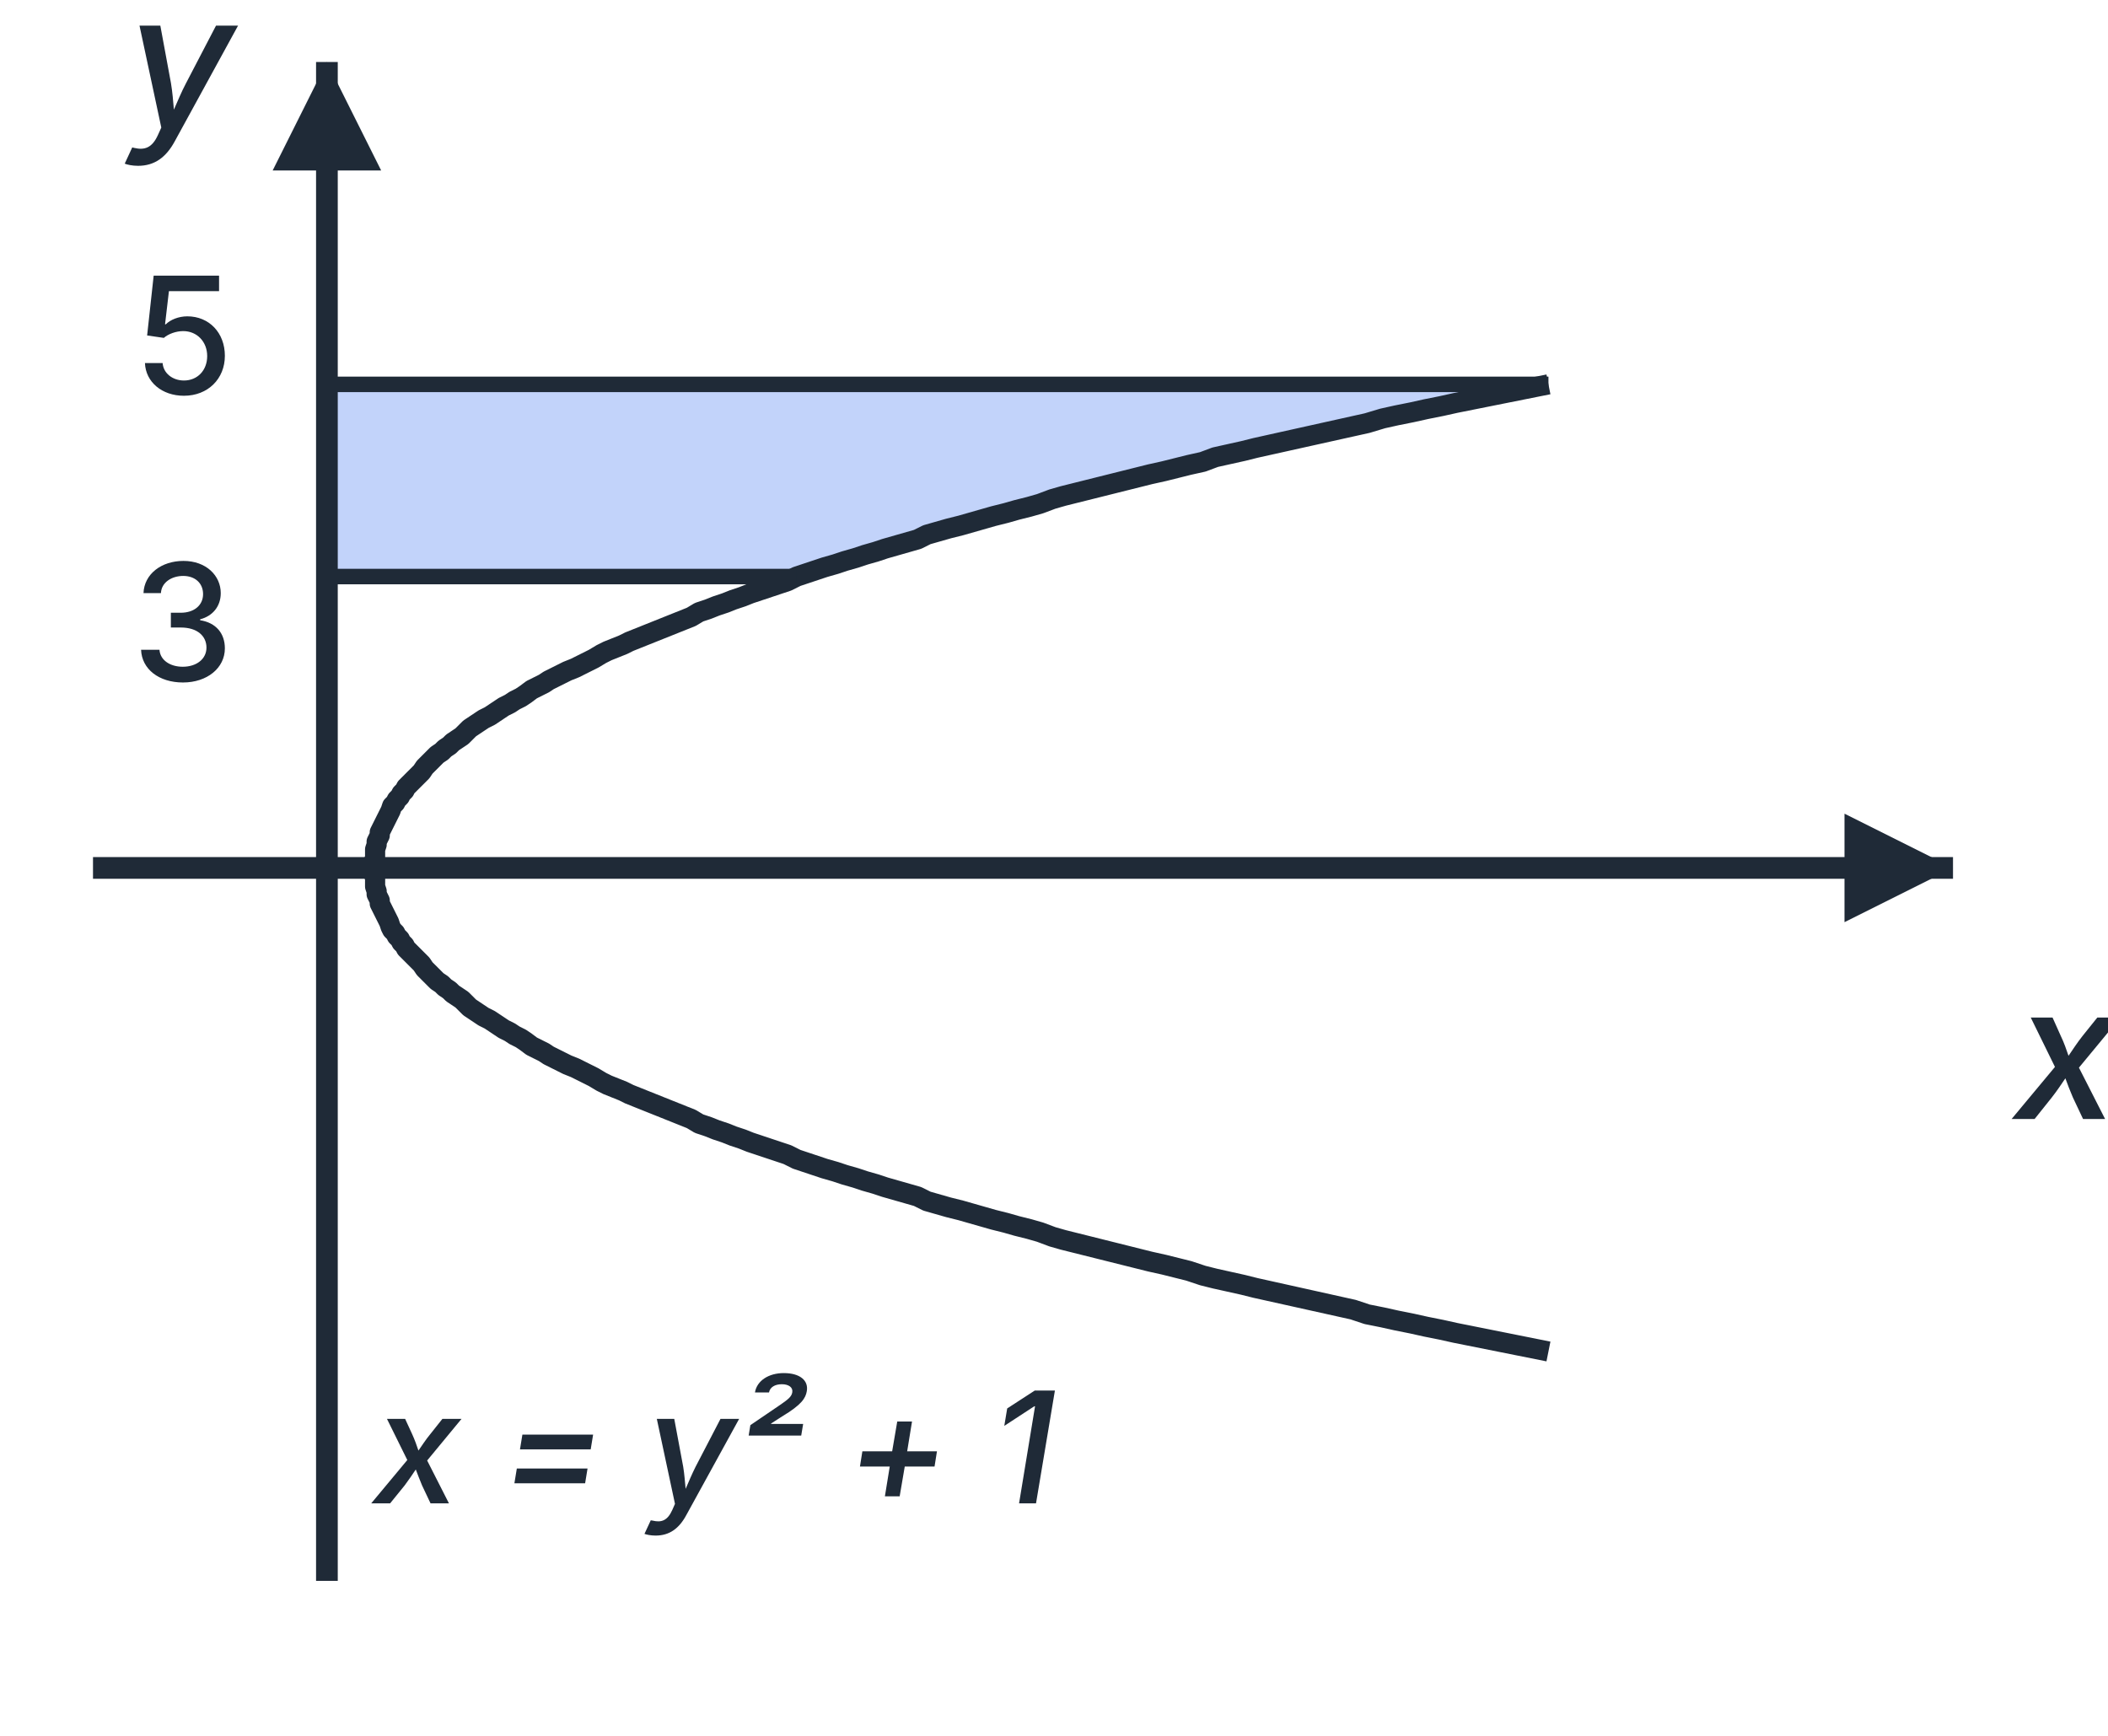
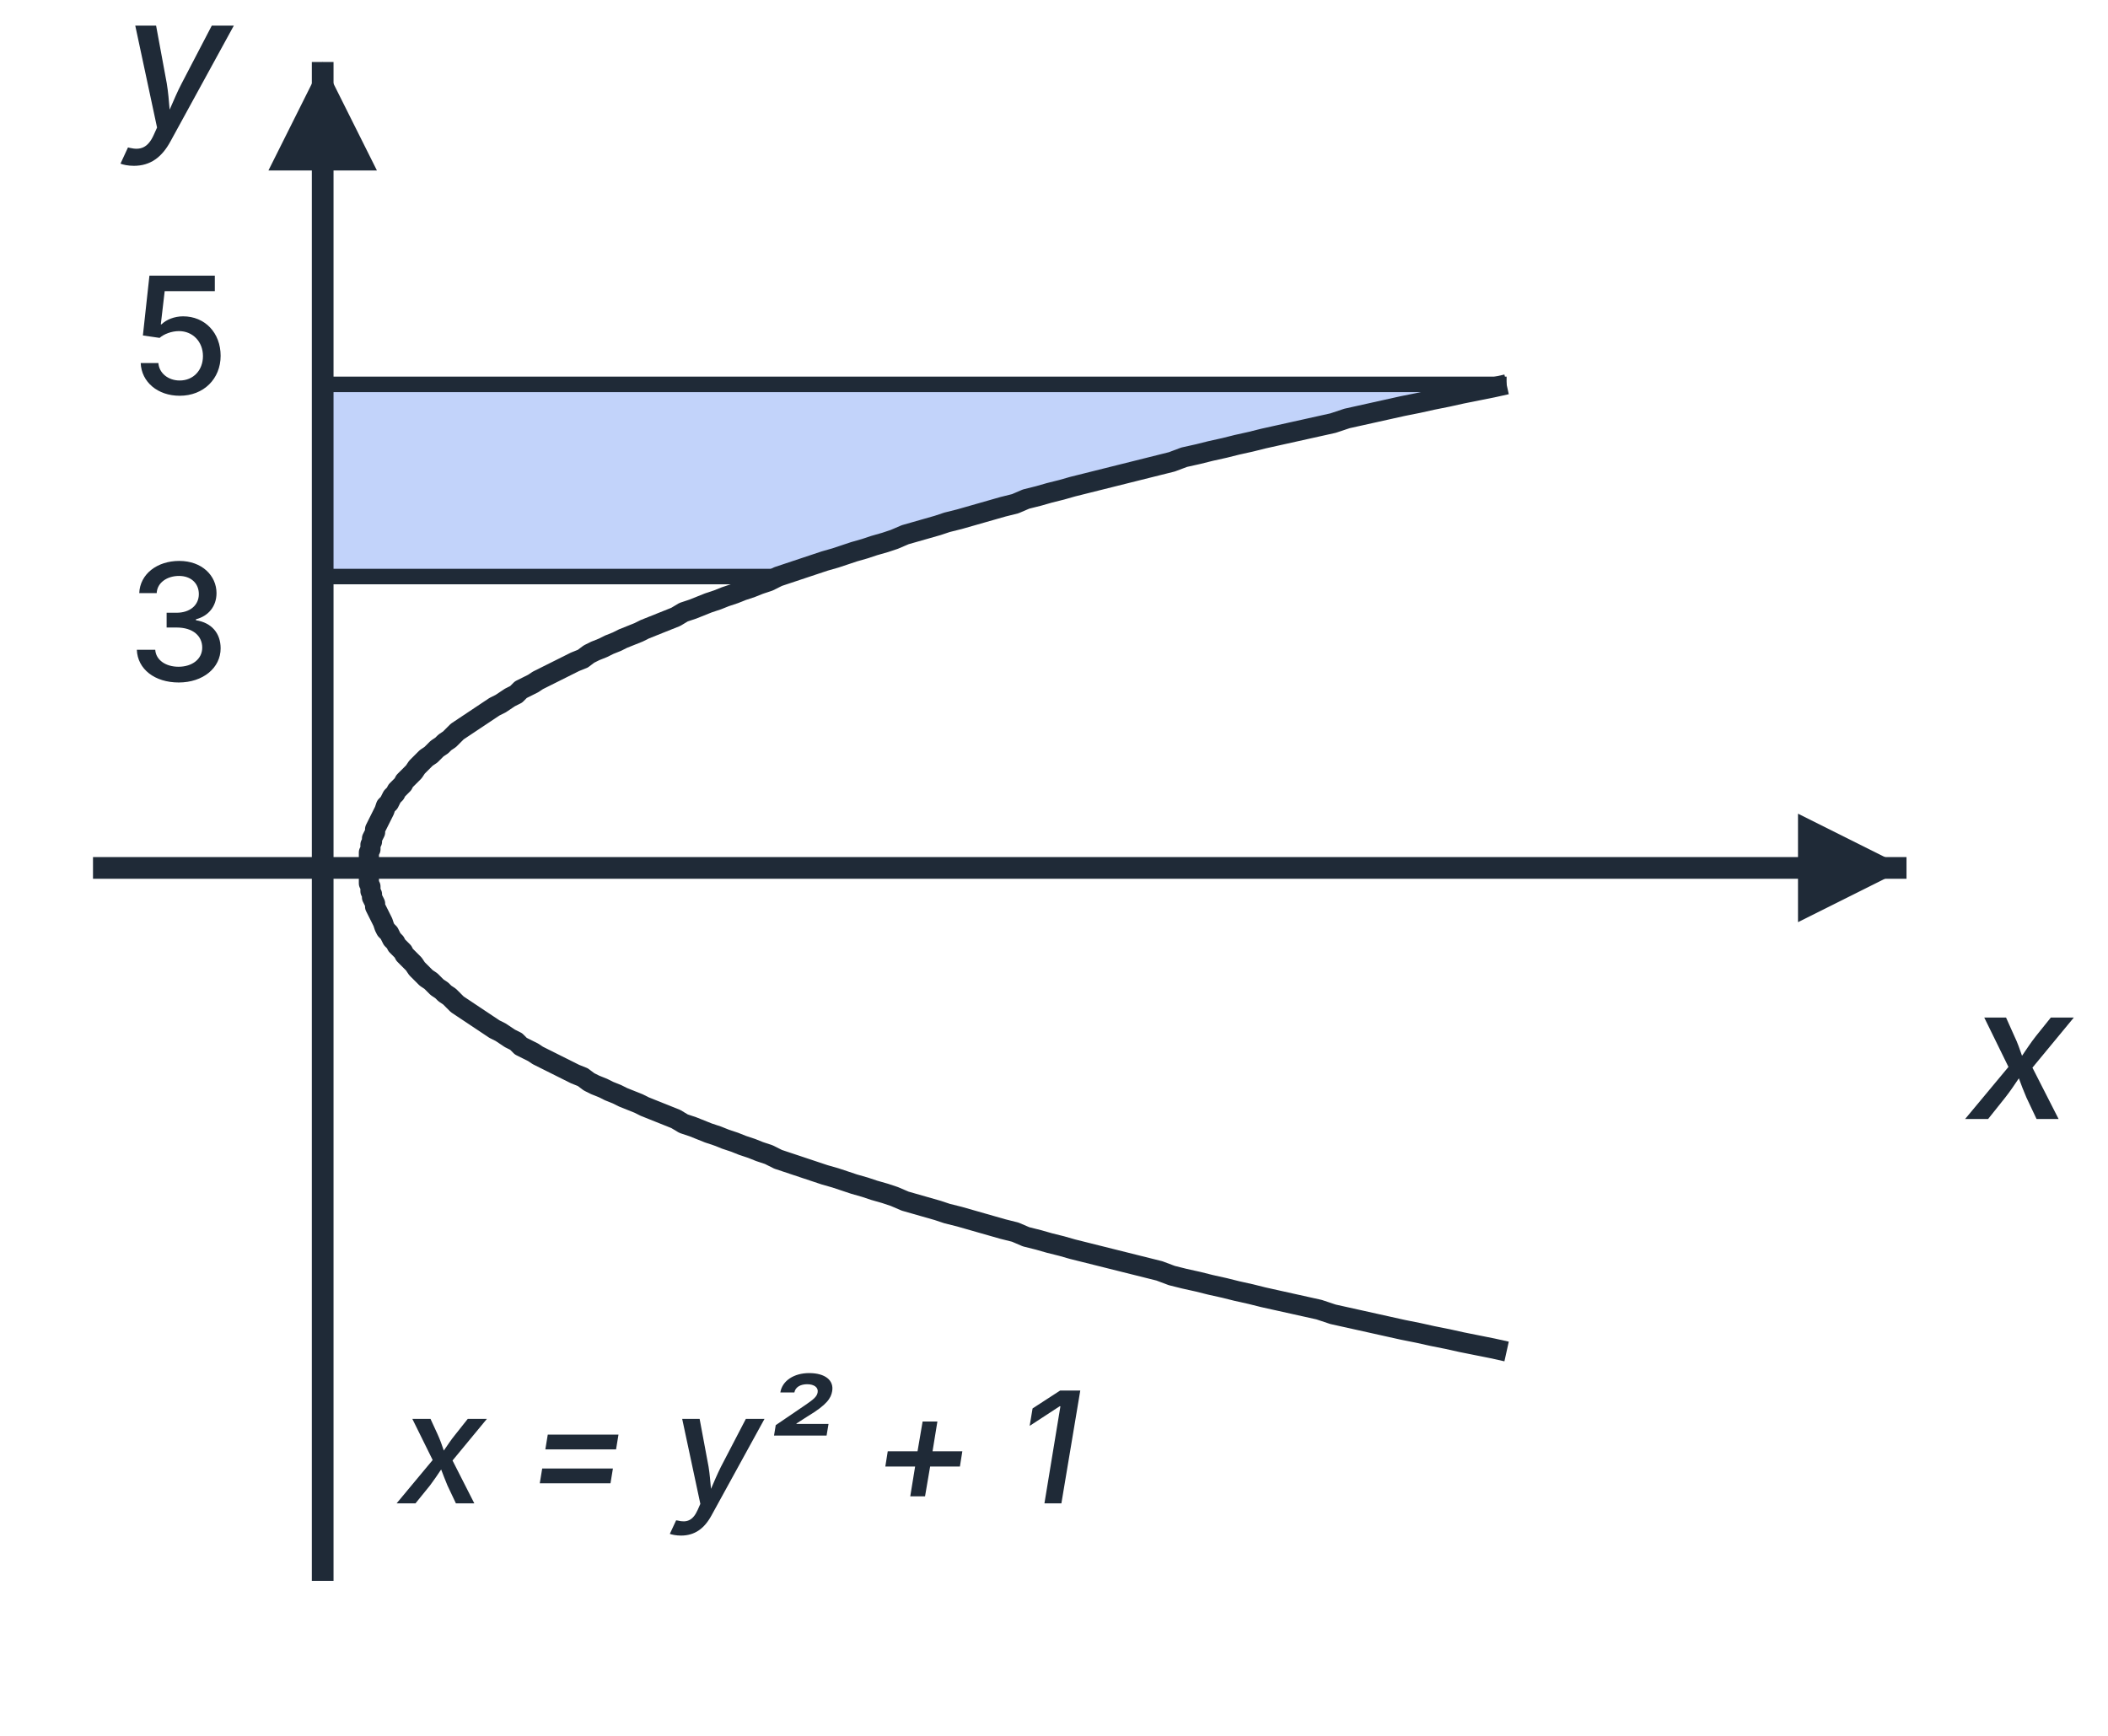
<svg xmlns="http://www.w3.org/2000/svg" viewBox="0 0 136 112" width="136" height="112" font-family="Inter, Arial, sans-serif">
-   <polygon points="51.4,37.2 51.6,37.2 51.8,37.1 51.9,37.1 52.1,37.0 52.3,36.9 52.5,36.9 52.7,36.8 52.9,36.8 53.1,36.7 53.2,36.6 53.4,36.6 53.6,36.5 53.8,36.4 54.0,36.4 54.2,36.3 54.4,36.2 54.6,36.2 54.8,36.1 55.0,36.1 55.2,36.0 55.3,35.9 55.5,35.9 55.7,35.8 55.9,35.8 56.1,35.7 56.3,35.6 56.5,35.6 56.7,35.5 56.9,35.4 57.1,35.4 57.3,35.3 57.5,35.2 57.7,35.2 57.9,35.1 58.1,35.1 58.3,35.0 58.5,34.9 58.7,34.9 58.9,34.8 59.2,34.8 59.4,34.7 59.6,34.6 59.8,34.6 60.0,34.5 60.2,34.4 60.4,34.4 60.6,34.3 60.8,34.2 61.0,34.2 61.2,34.1 61.5,34.1 61.7,34.0 61.9,33.9 62.1,33.9 62.3,33.8 62.5,33.8 62.7,33.7 63.0,33.6 63.2,33.6 63.4,33.5 63.6,33.4 63.8,33.4 64.1,33.3 64.3,33.2 64.5,33.2 64.7,33.1 64.9,33.1 65.2,33.0 65.4,32.9 65.6,32.9 65.8,32.8 66.1,32.8 66.3,32.7 66.5,32.6 66.7,32.6 67.0,32.5 67.2,32.4 67.4,32.4 67.6,32.3 67.9,32.2 68.1,32.2 68.3,32.1 68.6,32.1 68.8,32.0 69.0,31.9 69.3,31.9 69.5,31.8 69.7,31.8 70.0,31.7 70.2,31.6 70.4,31.6 70.7,31.5 70.9,31.4 71.2,31.4 71.4,31.3 71.6,31.2 71.9,31.2 72.1,31.1 72.4,31.1 72.6,31.0 72.8,30.9 73.1,30.9 73.3,30.8 73.6,30.8 73.8,30.7 74.1,30.6 74.3,30.6 74.6,30.5 74.8,30.4 75.1,30.4 75.3,30.3 75.6,30.2 75.8,30.2 76.1,30.1 76.3,30.1 76.6,30.0 76.8,29.9 77.1,29.9 77.3,29.8 77.6,29.8 77.8,29.7 78.1,29.6 78.3,29.6 78.6,29.5 78.9,29.4 79.1,29.4 79.4,29.3 79.6,29.2 79.9,29.2 80.2,29.1 80.4,29.1 80.7,29.0 80.9,28.9 81.2,28.9 81.5,28.8 81.7,28.8 82.0,28.7 82.3,28.6 82.5,28.6 82.8,28.5 83.1,28.4 83.3,28.4 83.6,28.3 83.9,28.3 84.1,28.2 84.4,28.1 84.7,28.1 84.9,28.0 85.2,27.9 85.5,27.9 85.8,27.8 86.0,27.8 86.3,27.7 86.6,27.6 86.9,27.6 87.1,27.5 87.4,27.4 87.7,27.4 88.0,27.3 88.2,27.3 88.5,27.2 88.8,27.1 89.1,27.1 89.4,27.0 89.6,26.9 89.9,26.9 90.2,26.8 90.5,26.8 90.8,26.7 91.1,26.6 91.3,26.6 91.6,26.5 91.9,26.4 92.2,26.4 92.5,26.3 92.8,26.3 93.1,26.2 93.4,26.1 93.6,26.1 93.9,26.0 94.2,25.9 94.5,25.9 94.8,25.8 95.1,25.8 95.4,25.7 95.7,25.6 96.0,25.6 96.3,25.5 96.6,25.4 96.9,25.4 97.2,25.3 97.5,25.3 97.8,25.2 98.1,25.1 98.4,25.1 98.7,25.0 99.0,24.9 99.3,24.9 99.6,24.8 99.9,24.8 21.1,24.8 21.1,24.8 21.1,24.9 21.1,24.9 21.1,25.0 21.1,25.1 21.1,25.1 21.1,25.2 21.1,25.3 21.1,25.3 21.1,25.4 21.1,25.4 21.1,25.5 21.1,25.6 21.1,25.6 21.1,25.7 21.1,25.8 21.1,25.8 21.1,25.9 21.1,25.9 21.1,26.0 21.1,26.1 21.1,26.1 21.1,26.2 21.1,26.3 21.1,26.3 21.1,26.4 21.1,26.4 21.1,26.5 21.1,26.6 21.1,26.6 21.1,26.7 21.1,26.8 21.1,26.8 21.1,26.9 21.1,26.9 21.1,27.0 21.1,27.1 21.1,27.1 21.1,27.2 21.1,27.3 21.1,27.3 21.1,27.4 21.1,27.4 21.1,27.5 21.1,27.6 21.1,27.6 21.1,27.7 21.1,27.8 21.1,27.8 21.1,27.9 21.1,27.9 21.1,28.0 21.1,28.1 21.1,28.1 21.1,28.2 21.1,28.3 21.1,28.3 21.1,28.4 21.1,28.4 21.1,28.5 21.1,28.6 21.1,28.6 21.1,28.7 21.1,28.8 21.1,28.8 21.1,28.9 21.1,28.9 21.1,29.0 21.1,29.1 21.1,29.1 21.1,29.2 21.1,29.2 21.1,29.3 21.1,29.4 21.1,29.4 21.1,29.5 21.1,29.6 21.1,29.6 21.1,29.7 21.1,29.8 21.1,29.8 21.1,29.9 21.1,29.9 21.1,30.0 21.1,30.1 21.1,30.1 21.1,30.2 21.1,30.2 21.1,30.3 21.1,30.4 21.1,30.4 21.1,30.5 21.1,30.6 21.1,30.6 21.1,30.7 21.1,30.8 21.1,30.8 21.1,30.9 21.1,30.9 21.1,31.0 21.1,31.1 21.1,31.1 21.1,31.2 21.1,31.2 21.1,31.3 21.1,31.4 21.1,31.4 21.1,31.5 21.1,31.6 21.1,31.6 21.1,31.7 21.1,31.8 21.1,31.8 21.1,31.9 21.1,31.9 21.1,32.0 21.1,32.1 21.1,32.1 21.1,32.2 21.1,32.2 21.1,32.3 21.1,32.4 21.1,32.4 21.1,32.5 21.1,32.6 21.1,32.6 21.1,32.7 21.1,32.8 21.1,32.8 21.1,32.9 21.1,32.9 21.1,33.0 21.1,33.1 21.1,33.1 21.1,33.2 21.1,33.2 21.1,33.3 21.1,33.4 21.1,33.4 21.1,33.5 21.1,33.6 21.1,33.6 21.1,33.7 21.1,33.8 21.1,33.8 21.1,33.9 21.1,33.9 21.1,34.0 21.1,34.1 21.1,34.1 21.1,34.2 21.1,34.2 21.1,34.3 21.1,34.4 21.1,34.4 21.1,34.5 21.1,34.6 21.1,34.6 21.1,34.7 21.1,34.8 21.1,34.8 21.1,34.9 21.1,34.9 21.1,35.0 21.1,35.1 21.1,35.1 21.1,35.2 21.1,35.2 21.1,35.3 21.1,35.4 21.1,35.4 21.1,35.5 21.1,35.6 21.1,35.6 21.1,35.7 21.1,35.8 21.1,35.8 21.1,35.9 21.1,35.9 21.1,36.0 21.1,36.1 21.1,36.1 21.1,36.2 21.1,36.2 21.1,36.3 21.1,36.4 21.1,36.4 21.1,36.5 21.1,36.6 21.1,36.6 21.1,36.7 21.1,36.8 21.1,36.8 21.1,36.9 21.1,36.9 21.1,37.0 21.1,37.1 21.1,37.1 21.1,37.2 21.1,37.2" fill="#2563eb" fill-opacity="0.28" stroke="none" />
-   <line x1="6.0" y1="56.0" x2="126.0" y2="56.0" stroke="#1f2a37" stroke-width="1.4" />
-   <path d="M126.0,56.0 l-7,-3.5 v7 z" fill="#1f2a37" />
-   <line x1="21.091" y1="102.0" x2="21.091" y2="4.0" stroke="#1f2a37" stroke-width="1.4" />
-   <path d="M21.091,4.0 l-3.5,7 h7 z" fill="#1f2a37" />
-   <text x="130.0" y="72.2" text-anchor="start" font-size="12" fill="#1f2a37" font-weight="500" font-style="italic">x</text>
-   <text x="15.091" y="8.2" text-anchor="end" font-size="12" fill="#1f2a37" font-weight="500" font-style="italic">y</text>
-   <polyline points="99.9,87.2 98.9,87.0 97.9,86.8 96.9,86.6 95.9,86.4 94.9,86.2 93.9,86.0 93.0,85.8 92.0,85.6 91.1,85.4 90.1,85.2 89.2,85.0 88.2,84.8 87.3,84.5 86.4,84.3 85.5,84.1 84.6,83.9 83.7,83.7 82.8,83.5 81.9,83.3 81.0,83.1 80.2,82.9 79.3,82.7 78.4,82.5 77.6,82.3 76.7,82.0 75.9,81.8 75.1,81.6 74.2,81.4 73.4,81.2 72.6,81.0 71.8,80.8 71.0,80.6 70.2,80.4 69.4,80.2 68.6,80.0 67.9,79.8 67.1,79.5 66.4,79.3 65.6,79.1 64.9,78.9 64.1,78.7 63.4,78.5 62.7,78.3 62.0,78.1 61.2,77.9 60.5,77.7 59.8,77.5 59.2,77.2 58.5,77.0 57.8,76.8 57.1,76.6 56.5,76.4 55.8,76.2 55.2,76.0 54.5,75.8 53.9,75.6 53.2,75.4 52.6,75.2 52.0,75.0 51.4,74.8 50.8,74.5 50.2,74.3 49.6,74.1 49.0,73.9 48.4,73.7 47.9,73.5 47.3,73.3 46.8,73.1 46.2,72.9 45.7,72.7 45.1,72.5 44.6,72.2 44.1,72.0 43.6,71.8 43.1,71.6 42.6,71.4 42.1,71.2 41.6,71.0 41.1,70.8 40.6,70.6 40.2,70.4 39.7,70.2 39.2,70.0 38.8,69.8 38.3,69.5 37.9,69.3 37.5,69.1 37.1,68.9 36.6,68.7 36.2,68.5 35.8,68.3 35.4,68.1 35.1,67.9 34.7,67.7 34.3,67.5 33.9,67.2 33.6,67.0 33.2,66.8 32.9,66.6 32.5,66.4 32.2,66.2 31.9,66.0 31.6,65.8 31.2,65.6 30.9,65.4 30.6,65.2 30.3,65.0 30.1,64.8 29.8,64.5 29.5,64.3 29.2,64.1 29.0,63.9 28.7,63.7 28.5,63.5 28.2,63.3 28.0,63.1 27.8,62.9 27.6,62.7 27.4,62.5 27.2,62.2 27.0,62.0 26.8,61.8 26.6,61.6 26.4,61.4 26.2,61.2 26.1,61.0 25.9,60.8 25.8,60.6 25.6,60.4 25.5,60.2 25.3,60.0 25.2,59.8 25.1,59.5 25.0,59.3 24.9,59.1 24.8,58.9 24.7,58.7 24.6,58.5 24.5,58.3 24.5,58.1 24.4,57.9 24.3,57.7 24.3,57.5 24.2,57.2 24.2,57.0 24.2,56.8 24.2,56.6 24.1,56.4 24.1,56.2 24.1,56.0 24.1,55.8 24.1,55.6 24.2,55.4 24.2,55.2 24.2,55.0 24.2,54.8 24.3,54.5 24.3,54.3 24.4,54.1 24.5,53.9 24.5,53.7 24.6,53.5 24.7,53.3 24.8,53.1 24.9,52.9 25.0,52.7 25.1,52.5 25.2,52.3 25.3,52.0 25.5,51.8 25.6,51.6 25.8,51.4 25.9,51.2 26.1,51.0 26.2,50.8 26.4,50.6 26.6,50.4 26.8,50.2 27.0,50.0 27.2,49.8 27.4,49.5 27.6,49.3 27.8,49.1 28.0,48.9 28.2,48.7 28.5,48.5 28.7,48.3 29.0,48.1 29.2,47.9 29.5,47.7 29.8,47.5 30.1,47.2 30.3,47.0 30.6,46.8 30.9,46.6 31.2,46.4 31.6,46.2 31.9,46.0 32.2,45.8 32.5,45.6 32.9,45.4 33.2,45.2 33.6,45.0 33.9,44.8 34.3,44.5 34.7,44.3 35.1,44.1 35.4,43.9 35.8,43.7 36.2,43.5 36.6,43.3 37.1,43.1 37.5,42.9 37.9,42.7 38.3,42.5 38.8,42.2 39.2,42.0 39.7,41.8 40.2,41.6 40.6,41.4 41.1,41.2 41.6,41.0 42.1,40.8 42.6,40.6 43.1,40.4 43.6,40.2 44.1,40.0 44.6,39.8 45.1,39.5 45.7,39.3 46.2,39.1 46.8,38.9 47.3,38.7 47.9,38.5 48.4,38.3 49.0,38.1 49.6,37.9 50.2,37.7 50.8,37.5 51.4,37.2 52.0,37.0 52.6,36.8 53.2,36.6 53.9,36.4 54.5,36.2 55.2,36.0 55.8,35.8 56.5,35.6 57.1,35.4 57.8,35.2 58.5,35.0 59.2,34.8 59.8,34.5 60.5,34.3 61.2,34.1 62.0,33.9 62.7,33.7 63.4,33.5 64.1,33.3 64.9,33.1 65.6,32.9 66.4,32.7 67.1,32.5 67.9,32.2 68.6,32.0 69.4,31.8 70.2,31.6 71.0,31.4 71.8,31.2 72.6,31.0 73.4,30.8 74.2,30.6 75.1,30.4 75.9,30.2 76.7,30.0 77.6,29.8 78.4,29.5 79.3,29.3 80.2,29.1 81.0,28.9 81.9,28.7 82.8,28.5 83.7,28.3 84.6,28.1 85.5,27.9 86.4,27.7 87.3,27.5 88.2,27.3 89.2,27.0 90.1,26.8 91.1,26.6 92.0,26.4 93.0,26.2 93.9,26.0 94.9,25.8 95.9,25.6 96.9,25.4 97.9,25.2 98.9,25.0 99.9,24.8" fill="none" stroke="#1f2a37" stroke-width="1.3" stroke-linejoin="round" />
-   <line x1="21.1" y1="37.2" x2="51.4" y2="37.2" stroke="#1f2a37" stroke-width="1.0" />
-   <line x1="21.1" y1="24.8" x2="99.9" y2="24.8" stroke="#1f2a37" stroke-width="1.0" />
-   <text x="15.091" y="25.425" text-anchor="end" font-size="10.5" fill="#1f2a37" font-weight="500">5</text>
-   <text x="15.091" y="43.925" text-anchor="end" font-size="10.5" fill="#1f2a37" font-weight="500">3</text>
-   <text x="24.121" y="97.0" text-anchor="start" font-size="10" fill="#1f2a37" font-weight="500" font-style="italic">x = y² + 1</text>
+   <polygon points="50.2,37.2 50.4,37.2 50.6,37.1 50.7,37.1 50.9,37.0 51.1,36.9 51.3,36.9 51.5,36.8 51.6,36.8 51.8,36.7 52.0,36.6 52.2,36.6 52.4,36.5 52.6,36.4 52.7,36.4 52.9,36.3 53.1,36.2 53.3,36.2 53.5,36.1 53.7,36.1 53.9,36.0 54.0,35.9 54.2,35.9 54.4,35.8 54.6,35.8 54.8,35.7 55.0,35.6 55.2,35.6 55.4,35.5 55.6,35.4 55.8,35.4 56.0,35.3 56.2,35.2 56.4,35.2 56.5,35.1 56.7,35.1 56.9,35.0 57.1,34.9 57.3,34.9 57.5,34.8 57.7,34.8 57.9,34.7 58.1,34.6 58.3,34.6 58.5,34.5 58.7,34.4 58.9,34.4 59.2,34.3 59.4,34.2 59.6,34.2 59.8,34.1 60.0,34.1 60.2,34.0 60.4,33.9 60.6,33.9 60.8,33.8 61.0,33.8 61.2,33.7 61.4,33.6 61.6,33.6 61.9,33.5 62.1,33.4 62.3,33.4 62.5,33.3 62.7,33.2 62.9,33.2 63.1,33.1 63.3,33.1 63.6,33.0 63.8,32.9 64.0,32.9 64.2,32.8 64.4,32.8 64.7,32.7 64.9,32.6 65.1,32.6 65.3,32.5 65.5,32.4 65.8,32.4 66.0,32.3 66.2,32.2 66.4,32.2 66.7,32.1 66.9,32.1 67.1,32.0 67.3,31.9 67.6,31.9 67.8,31.8 68.0,31.8 68.2,31.7 68.5,31.6 68.7,31.6 68.9,31.5 69.2,31.4 69.4,31.4 69.6,31.3 69.9,31.2 70.1,31.2 70.3,31.1 70.6,31.1 70.8,31.0 71.0,30.9 71.3,30.9 71.5,30.8 71.7,30.8 72.0,30.7 72.2,30.6 72.4,30.6 72.7,30.5 72.9,30.4 73.2,30.4 73.4,30.3 73.7,30.2 73.9,30.2 74.1,30.1 74.4,30.1 74.6,30.0 74.9,29.9 75.1,29.9 75.4,29.8 75.6,29.8 75.9,29.7 76.1,29.6 76.4,29.6 76.6,29.5 76.9,29.4 77.1,29.4 77.4,29.3 77.6,29.2 77.9,29.2 78.1,29.1 78.4,29.1 78.6,29.0 78.9,28.9 79.1,28.9 79.4,28.8 79.6,28.8 79.9,28.7 80.1,28.6 80.4,28.6 80.7,28.5 80.9,28.4 81.2,28.4 81.4,28.3 81.7,28.3 82.0,28.2 82.2,28.1 82.5,28.1 82.8,28.0 83.0,27.9 83.3,27.9 83.5,27.8 83.8,27.8 84.1,27.7 84.3,27.6 84.6,27.6 84.9,27.5 85.1,27.4 85.4,27.4 85.7,27.3 86.0,27.3 86.2,27.2 86.5,27.1 86.8,27.1 87.0,27.0 87.3,26.9 87.6,26.9 87.9,26.8 88.1,26.8 88.4,26.7 88.7,26.6 89.0,26.6 89.2,26.5 89.5,26.4 89.8,26.4 90.1,26.3 90.4,26.3 90.6,26.2 90.9,26.1 91.2,26.1 91.5,26.0 91.8,25.9 92.0,25.9 92.3,25.8 92.6,25.8 92.9,25.7 93.2,25.6 93.5,25.6 93.8,25.5 94.0,25.4 94.3,25.4 94.6,25.3 94.9,25.3 95.2,25.2 95.5,25.1 95.8,25.1 96.1,25.0 96.4,24.9 96.7,24.9 96.9,24.8 97.2,24.8 20.8,24.8 20.8,24.8 20.8,24.9 20.8,24.9 20.8,25.0 20.8,25.1 20.8,25.1 20.8,25.2 20.8,25.3 20.8,25.3 20.8,25.4 20.8,25.4 20.8,25.5 20.8,25.6 20.8,25.6 20.8,25.7 20.8,25.8 20.8,25.8 20.8,25.9 20.8,25.9 20.8,26.0 20.8,26.1 20.8,26.1 20.8,26.2 20.8,26.3 20.8,26.3 20.8,26.4 20.8,26.4 20.8,26.5 20.8,26.6 20.8,26.6 20.8,26.7 20.8,26.8 20.8,26.8 20.8,26.9 20.8,26.9 20.8,27.0 20.8,27.1 20.8,27.1 20.8,27.2 20.8,27.3 20.8,27.3 20.8,27.4 20.8,27.4 20.8,27.5 20.8,27.6 20.8,27.6 20.8,27.7 20.8,27.8 20.8,27.8 20.8,27.9 20.8,27.9 20.8,28.0 20.8,28.1 20.8,28.1 20.8,28.2 20.8,28.3 20.8,28.3 20.8,28.4 20.8,28.4 20.8,28.5 20.8,28.6 20.8,28.6 20.8,28.7 20.8,28.8 20.8,28.8 20.8,28.9 20.8,28.9 20.8,29.0 20.8,29.1 20.8,29.1 20.8,29.2 20.8,29.2 20.8,29.3 20.8,29.4 20.8,29.4 20.8,29.5 20.8,29.6 20.8,29.6 20.8,29.7 20.8,29.8 20.8,29.8 20.8,29.9 20.8,29.9 20.8,30.0 20.8,30.1 20.8,30.1 20.8,30.2 20.8,30.2 20.8,30.3 20.8,30.4 20.8,30.4 20.8,30.5 20.8,30.6 20.8,30.6 20.8,30.7 20.8,30.8 20.8,30.8 20.8,30.9 20.8,30.9 20.8,31.0 20.8,31.1 20.8,31.1 20.8,31.2 20.8,31.2 20.8,31.3 20.8,31.4 20.8,31.4 20.8,31.5 20.8,31.6 20.8,31.6 20.8,31.7 20.8,31.8 20.8,31.8 20.8,31.9 20.8,31.9 20.8,32.0 20.8,32.1 20.8,32.1 20.8,32.2 20.8,32.2 20.8,32.3 20.8,32.4 20.8,32.4 20.8,32.5 20.8,32.6 20.8,32.6 20.8,32.7 20.8,32.8 20.8,32.8 20.8,32.9 20.8,32.9 20.8,33.0 20.8,33.1 20.8,33.1 20.8,33.2 20.8,33.2 20.8,33.3 20.8,33.4 20.8,33.4 20.8,33.5 20.8,33.6 20.8,33.6 20.8,33.7 20.8,33.8 20.8,33.8 20.8,33.9 20.8,33.9 20.8,34.0 20.8,34.1 20.8,34.1 20.8,34.2 20.8,34.2 20.8,34.3 20.8,34.4 20.8,34.4 20.8,34.5 20.8,34.6 20.8,34.6 20.8,34.7 20.8,34.8 20.8,34.8 20.8,34.9 20.8,34.9 20.8,35.0 20.8,35.1 20.8,35.1 20.8,35.2 20.8,35.2 20.8,35.3 20.8,35.4 20.8,35.4 20.8,35.5 20.8,35.6 20.8,35.6 20.8,35.7 20.8,35.8 20.8,35.8 20.8,35.9 20.8,35.9 20.8,36.0 20.8,36.1 20.8,36.1 20.8,36.2 20.8,36.2 20.8,36.3 20.8,36.4 20.8,36.4 20.8,36.5 20.8,36.6 20.8,36.6 20.8,36.7 20.8,36.8 20.8,36.8 20.8,36.9 20.8,36.9 20.8,37.0 20.8,37.1 20.8,37.1 20.8,37.2 20.8,37.2" fill="#2563eb" fill-opacity="0.28" stroke="none" />
+   <line x1="6.0" y1="56.0" x2="123.0" y2="56.0" stroke="#1f2a37" stroke-width="1.4" />
+   <path d="M123.0,56.0 l-7,-3.5 v7 z" fill="#1f2a37" />
+   <line x1="20.818" y1="102.0" x2="20.818" y2="4.0" stroke="#1f2a37" stroke-width="1.4" />
+   <path d="M20.818,4.0 l-3.5,7 h7 z" fill="#1f2a37" />
+   <text x="127.0" y="72.2" text-anchor="start" font-size="12" fill="#1f2a37" font-weight="500" font-style="italic">x</text>
+   <text x="14.818" y="8.2" text-anchor="end" font-size="12" fill="#1f2a37" font-weight="500" font-style="italic">y</text>
+   <polyline points="97.2,87.2 96.3,87.0 95.3,86.8 94.3,86.6 93.4,86.4 92.4,86.2 91.5,86.0 90.5,85.8 89.6,85.6 88.7,85.4 87.8,85.2 86.9,85.0 86.0,84.8 85.1,84.5 84.2,84.3 83.3,84.1 82.4,83.9 81.5,83.7 80.7,83.5 79.8,83.3 79.0,83.1 78.1,82.9 77.3,82.7 76.4,82.5 75.6,82.3 74.8,82.0 74.0,81.8 73.2,81.6 72.4,81.4 71.6,81.2 70.8,81.0 70.0,80.8 69.2,80.6 68.5,80.4 67.7,80.2 67.0,80.0 66.2,79.8 65.5,79.5 64.7,79.3 64.0,79.1 63.3,78.9 62.6,78.7 61.9,78.5 61.1,78.3 60.5,78.1 59.8,77.9 59.1,77.7 58.4,77.5 57.7,77.2 57.1,77.0 56.4,76.8 55.8,76.6 55.1,76.4 54.5,76.2 53.9,76.0 53.2,75.8 52.6,75.6 52.0,75.4 51.4,75.2 50.8,75.0 50.2,74.8 49.6,74.5 49.0,74.3 48.5,74.1 47.9,73.9 47.4,73.7 46.8,73.5 46.3,73.3 45.7,73.1 45.2,72.9 44.7,72.7 44.1,72.5 43.6,72.2 43.1,72.0 42.6,71.8 42.1,71.6 41.6,71.4 41.2,71.2 40.7,71.0 40.2,70.8 39.8,70.6 39.3,70.4 38.9,70.2 38.4,70.0 38.0,69.8 37.6,69.5 37.1,69.3 36.7,69.1 36.3,68.9 35.9,68.7 35.5,68.5 35.1,68.3 34.7,68.1 34.4,67.9 34.0,67.7 33.6,67.5 33.3,67.2 32.9,67.0 32.6,66.8 32.3,66.6 31.9,66.4 31.6,66.2 31.3,66.0 31.0,65.8 30.7,65.6 30.4,65.4 30.1,65.2 29.8,65.0 29.5,64.8 29.2,64.5 29.0,64.3 28.7,64.1 28.5,63.9 28.2,63.7 28.0,63.5 27.8,63.3 27.5,63.1 27.3,62.9 27.1,62.7 26.9,62.5 26.7,62.2 26.5,62.0 26.3,61.8 26.1,61.6 26.0,61.4 25.8,61.2 25.6,61.0 25.5,60.8 25.3,60.6 25.2,60.4 25.1,60.2 24.9,60.0 24.8,59.8 24.7,59.5 24.6,59.3 24.5,59.1 24.4,58.9 24.3,58.7 24.2,58.5 24.2,58.3 24.1,58.1 24.0,57.9 24.0,57.7 23.9,57.5 23.9,57.2 23.8,57.0 23.8,56.8 23.8,56.6 23.8,56.4 23.8,56.2 23.8,56.0 23.8,55.8 23.8,55.6 23.8,55.4 23.8,55.2 23.8,55.0 23.9,54.8 23.9,54.5 24.0,54.3 24.0,54.1 24.1,53.9 24.2,53.7 24.2,53.5 24.3,53.3 24.4,53.1 24.5,52.9 24.6,52.7 24.7,52.5 24.8,52.3 24.9,52.0 25.1,51.8 25.2,51.6 25.3,51.4 25.5,51.2 25.6,51.0 25.8,50.8 26.0,50.6 26.1,50.4 26.3,50.2 26.5,50.0 26.7,49.8 26.9,49.5 27.1,49.3 27.3,49.1 27.5,48.9 27.8,48.7 28.0,48.5 28.2,48.3 28.5,48.1 28.7,47.9 29.0,47.7 29.2,47.5 29.5,47.2 29.8,47.0 30.1,46.8 30.4,46.6 30.7,46.4 31.0,46.2 31.3,46.0 31.6,45.8 31.9,45.6 32.3,45.4 32.6,45.2 32.9,45.0 33.3,44.8 33.6,44.5 34.0,44.3 34.4,44.1 34.7,43.9 35.1,43.7 35.5,43.5 35.9,43.3 36.3,43.1 36.7,42.9 37.1,42.7 37.6,42.5 38.0,42.2 38.4,42.0 38.9,41.8 39.3,41.6 39.8,41.4 40.2,41.2 40.7,41.0 41.2,40.8 41.6,40.6 42.1,40.4 42.6,40.2 43.1,40.0 43.6,39.8 44.1,39.5 44.7,39.3 45.2,39.1 45.7,38.9 46.3,38.7 46.8,38.5 47.4,38.3 47.9,38.1 48.5,37.9 49.0,37.7 49.6,37.5 50.2,37.2 50.8,37.0 51.4,36.8 52.0,36.6 52.6,36.4 53.2,36.2 53.9,36.0 54.5,35.8 55.1,35.6 55.8,35.4 56.4,35.2 57.1,35.0 57.7,34.8 58.4,34.5 59.1,34.3 59.8,34.1 60.5,33.9 61.1,33.7 61.9,33.5 62.6,33.3 63.3,33.1 64.0,32.9 64.7,32.7 65.5,32.5 66.2,32.2 67.0,32.0 67.7,31.8 68.5,31.6 69.2,31.4 70.0,31.2 70.8,31.0 71.6,30.8 72.4,30.6 73.2,30.4 74.0,30.2 74.8,30.0 75.6,29.8 76.4,29.5 77.3,29.3 78.1,29.1 79.0,28.9 79.8,28.7 80.7,28.5 81.5,28.3 82.4,28.1 83.3,27.9 84.2,27.7 85.1,27.5 86.0,27.3 86.9,27.0 87.8,26.8 88.7,26.6 89.6,26.4 90.5,26.2 91.5,26.0 92.4,25.8 93.4,25.6 94.3,25.4 95.3,25.2 96.3,25.0 97.2,24.8" fill="none" stroke="#1f2a37" stroke-width="1.3" stroke-linejoin="round" />
+   <line x1="20.8" y1="37.2" x2="50.2" y2="37.2" stroke="#1f2a37" stroke-width="1.0" />
+   <line x1="20.8" y1="24.8" x2="97.2" y2="24.8" stroke="#1f2a37" stroke-width="1.0" />
+   <text x="14.818" y="25.425" text-anchor="end" font-size="10.5" fill="#1f2a37" font-weight="500">5</text>
+   <text x="14.818" y="43.925" text-anchor="end" font-size="10.5" fill="#1f2a37" font-weight="500">3</text>
+   <text x="25.758" y="97.0" text-anchor="start" font-size="10" fill="#1f2a37" font-weight="500" font-style="italic">x = y² + 1</text>
</svg>
